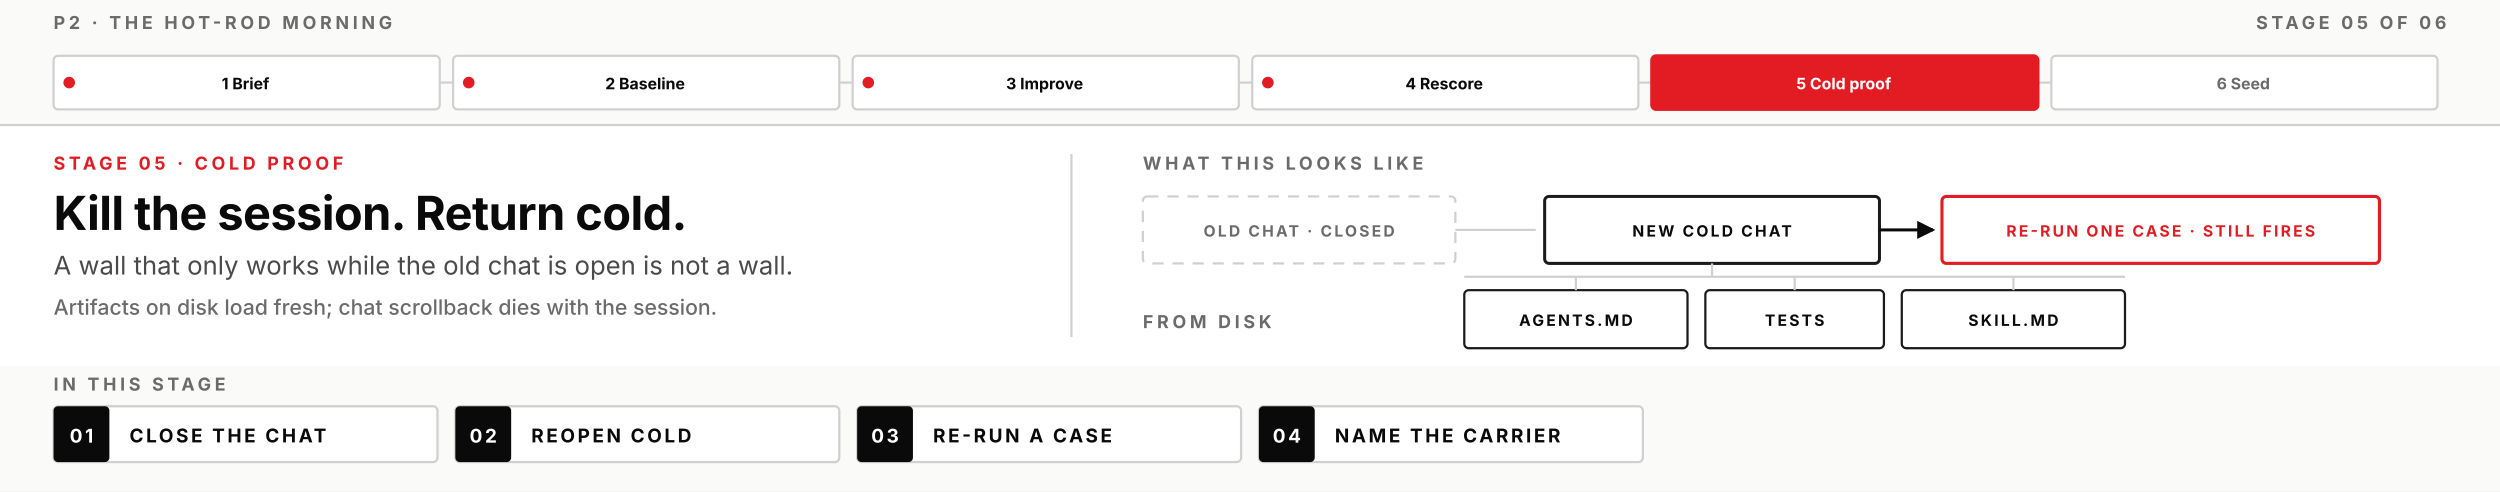
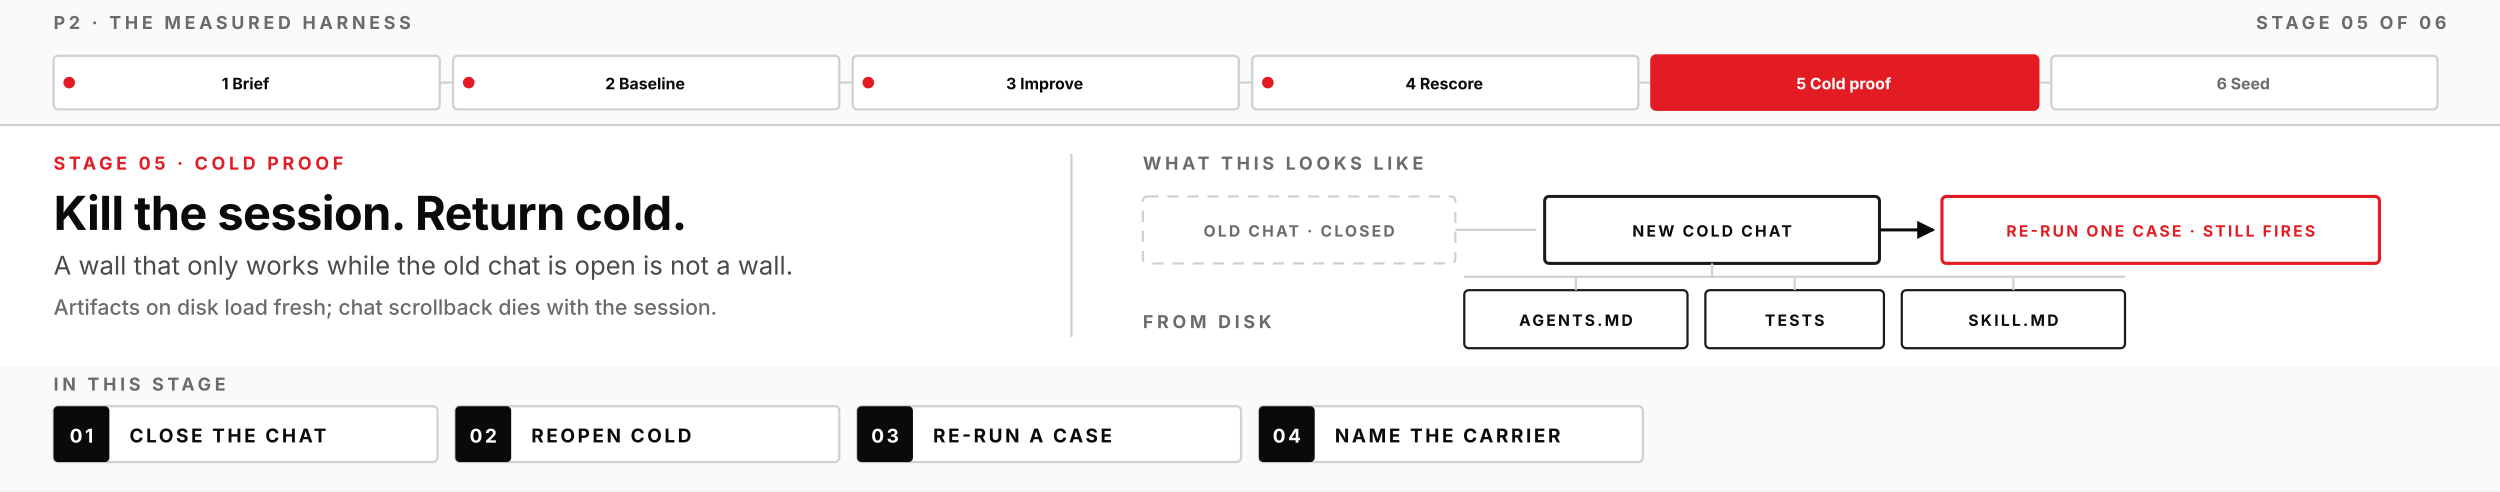
<svg xmlns="http://www.w3.org/2000/svg" viewBox="0 0 1120 220" role="img" aria-labelledby="title-p2-cold-restart">
  <defs>
    <marker id="arrow" viewBox="0 0 8 8" refX="7" refY="4" markerWidth="6" markerHeight="6" orient="auto-start-reverse">
      <path d="M0 0 8 4 0 8Z" fill="#0A0A0A" />
    </marker>
    <marker id="arrow-red" viewBox="0 0 8 8" refX="7" refY="4" markerWidth="6" markerHeight="6" orient="auto-start-reverse">
      <path d="M0 0 8 4 0 8Z" fill="#E31C23" />
    </marker>
    <style>
      text { font-family: system-ui, "Inter", "Helvetica Neue", Arial, sans-serif; fill: #0A0A0A; }
      .micro { font-size: 8px; font-weight: 650; letter-spacing: 1.65px; }
      .tiny { font-size: 7px; font-weight: 650; letter-spacing: 1px; }
      .railtext { font-size: 7.1px; font-weight: 650; }
      .title { font-size: 21px; font-weight: 680; letter-spacing: -0.25px; }
      .purpose { font-size: 11.5px; font-weight: 430; fill: #4A4A4A; }
      .caption { font-size: 8.5px; font-weight: 650; letter-spacing: 1.15px; }
      .body { font-size: 9.5px; font-weight: 520; }
      .muted { fill: #6B6B6B; }
      .white { fill: #FFFFFF; }
      .red { fill: #E31C23; }
      .gold { fill: #A58650; }
      .line { fill: none; stroke: #0A0A0A; stroke-width: 1.35; vector-effect: non-scaling-stroke; }
      .hair { fill: none; stroke: #D0D0D0; stroke-width: 1; vector-effect: non-scaling-stroke; }
      .redline { fill: none; stroke: #E31C23; stroke-width: 1.4; vector-effect: non-scaling-stroke; }
      .goldline { fill: none; stroke: #A58650; stroke-width: 1.35; vector-effect: non-scaling-stroke; }
      .dash { stroke-dasharray: 5 4; }
    </style>
  </defs>
  <rect width="1120" height="220" fill="#FFFFFF" />
  <rect x="0" y="0" width="1120" height="56" fill="#FAFAF8" />
-   <text x="24" y="13" class="micro muted">P2 · THE HOT-ROD MORNING</text>
+   <text x="24" y="13" class="micro muted">P2 · THE MEASURED HARNESS</text>
  <text x="1096" y="13" class="micro muted" text-anchor="end">STAGE 05 OF 06</text>
  <path d="M53 37H1005" class="hair" />
  <rect x="24" y="25" width="173" height="24" rx="2" fill="#FFFFFF" stroke="#D0D0D0" stroke-width="1" />
  <circle cx="31" cy="37" r="2.6" fill="#E31C23" />
  <text x="110" y="40" class="railtext" text-anchor="middle">1 Brief</text>
  <rect x="203" y="25" width="173" height="24" rx="2" fill="#FFFFFF" stroke="#D0D0D0" stroke-width="1" />
  <circle cx="210" cy="37" r="2.6" fill="#E31C23" />
  <text x="289" y="40" class="railtext" text-anchor="middle">2 Baseline</text>
  <rect x="382" y="25" width="173" height="24" rx="2" fill="#FFFFFF" stroke="#D0D0D0" stroke-width="1" />
  <circle cx="389" cy="37" r="2.6" fill="#E31C23" />
  <text x="468" y="40" class="railtext" text-anchor="middle">3 Improve</text>
  <rect x="561" y="25" width="173" height="24" rx="2" fill="#FFFFFF" stroke="#D0D0D0" stroke-width="1" />
  <circle cx="568" cy="37" r="2.6" fill="#E31C23" />
  <text x="647" y="40" class="railtext" text-anchor="middle">4 Rescore</text>
  <rect x="740" y="25" width="173" height="24" rx="2" fill="#E31C23" stroke="#E31C23" stroke-width="1.4" />
  <text x="826" y="40" class="railtext white" text-anchor="middle">5 Cold proof</text>
  <rect x="919" y="25" width="173" height="24" rx="2" fill="#FFFFFF" stroke="#D0D0D0" stroke-width="1" />
  <text x="1005" y="40" class="railtext muted" text-anchor="middle">6 Seed</text>
  <path d="M0 56H1120" class="hair" />
  <text x="24" y="76" class="micro red">STAGE 05 · COLD PROOF</text>
  <text x="24" y="103" class="title">Kill the session. Return cold.</text>
  <text x="24" y="123" class="purpose">A wall that only works while the old chat is open is not a wall.</text>
  <text x="24" y="141" class="body muted">Artifacts on disk load fresh; chat scrollback dies with the session.</text>
  <path d="M480 69V151" class="hair" />
  <text x="512" y="76" class="micro muted">WHAT THIS LOOKS LIKE</text>
  <g aria-label="Old chat closed, new cold chat loads walls from disk, standard still fires">
    <rect x="512" y="88" width="140" height="30" rx="2" fill="#FFFFFF" stroke="#D0D0D0" stroke-dasharray="5 4" />
    <text x="582" y="106" class="tiny muted" text-anchor="middle">OLD CHAT · CLOSED</text>
    <path d="M652 103H688" class="hair" />
    <rect x="692" y="88" width="150" height="30" rx="2" fill="#FFFFFF" stroke="#1A1A1A" stroke-width="1.35" />
    <text x="767" y="106" class="tiny" text-anchor="middle">NEW COLD CHAT</text>
    <path d="M842 103H866" class="line" marker-end="url(#arrow)" />
    <rect x="870" y="88" width="196" height="30" rx="2" fill="#FFFFFF" stroke="#E31C23" stroke-width="1.4" />
    <text x="968" y="106" class="tiny red" text-anchor="middle">RE-RUN ONE CASE · STILL FIRES</text>
    <path d="M656 124H952" class="hair" />
    <path d="M767 118V124" class="hair" />
    <text x="512" y="147" class="micro muted">FROM DISK</text>
    <rect x="656" y="130" width="100" height="26" rx="2" fill="#FFFFFF" stroke="#1A1A1A" />
    <text x="706" y="146" class="tiny" text-anchor="middle">AGENTS.MD</text>
    <rect x="764" y="130" width="80" height="26" rx="2" fill="#FFFFFF" stroke="#1A1A1A" />
    <text x="804" y="146" class="tiny" text-anchor="middle">TESTS</text>
    <rect x="852" y="130" width="100" height="26" rx="2" fill="#FFFFFF" stroke="#1A1A1A" />
    <text x="902" y="146" class="tiny" text-anchor="middle">SKILL.MD</text>
    <path d="M706 130V124" class="hair" />
    <path d="M804 130V124" class="hair" />
    <path d="M902 130V124" class="hair" />
  </g>
  <rect x="0" y="164" width="1120" height="56" fill="#FAFAF8" />
  <text x="24" y="175" class="micro muted">IN THIS STAGE</text>
  <rect x="24" y="182" width="172" height="25" rx="2" fill="#FFFFFF" stroke="#D0D0D0" />
  <rect x="24" y="182" width="25" height="25" rx="2" fill="#0A0A0A" />
  <text x="36.5" y="198.3" class="caption white" text-anchor="middle">01</text>
  <text x="58" y="198.2" class="caption">CLOSE THE CHAT</text>
  <rect x="204" y="182" width="172" height="25" rx="2" fill="#FFFFFF" stroke="#D0D0D0" />
  <rect x="204" y="182" width="25" height="25" rx="2" fill="#0A0A0A" />
  <text x="216.5" y="198.3" class="caption white" text-anchor="middle">02</text>
  <text x="238" y="198.2" class="caption">REOPEN COLD</text>
  <rect x="384" y="182" width="172" height="25" rx="2" fill="#FFFFFF" stroke="#D0D0D0" />
  <rect x="384" y="182" width="25" height="25" rx="2" fill="#0A0A0A" />
  <text x="396.5" y="198.3" class="caption white" text-anchor="middle">03</text>
  <text x="418" y="198.2" class="caption">RE-RUN A CASE</text>
  <rect x="564" y="182" width="172" height="25" rx="2" fill="#FFFFFF" stroke="#D0D0D0" />
  <rect x="564" y="182" width="25" height="25" rx="2" fill="#0A0A0A" />
  <text x="576.5" y="198.3" class="caption white" text-anchor="middle">04</text>
  <text x="598" y="198.2" class="caption">NAME THE CARRIER</text>
</svg>
